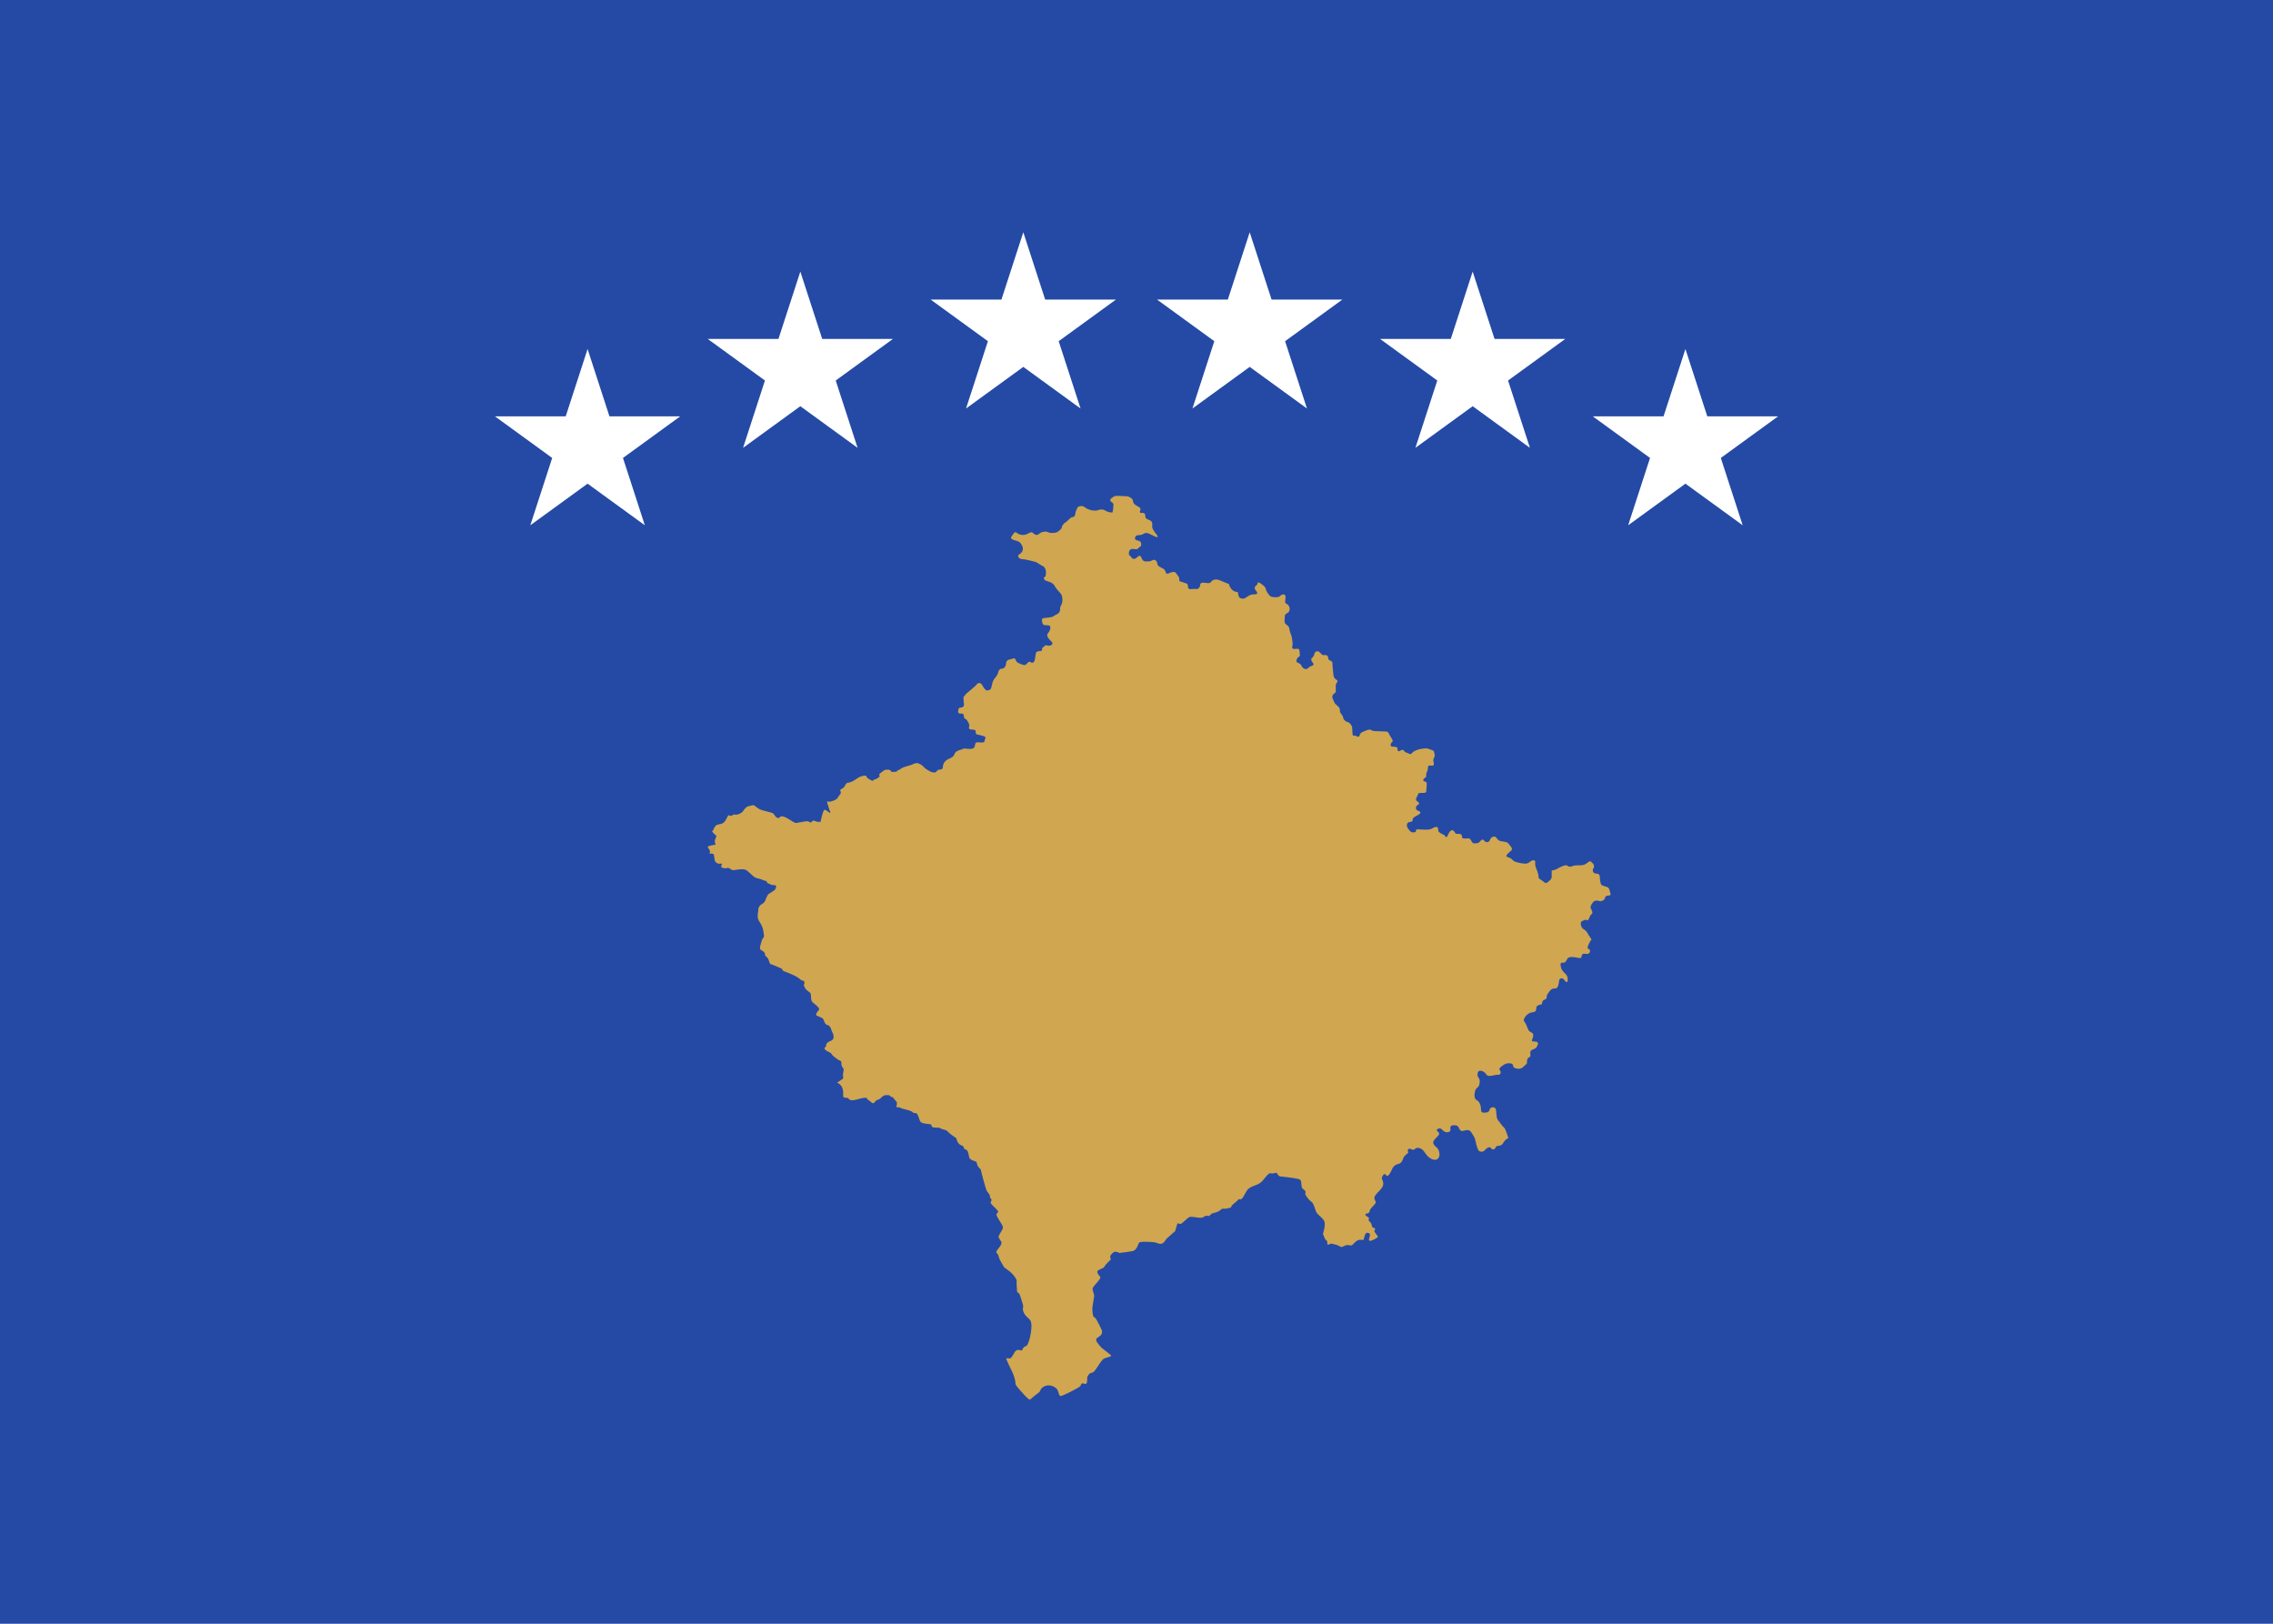
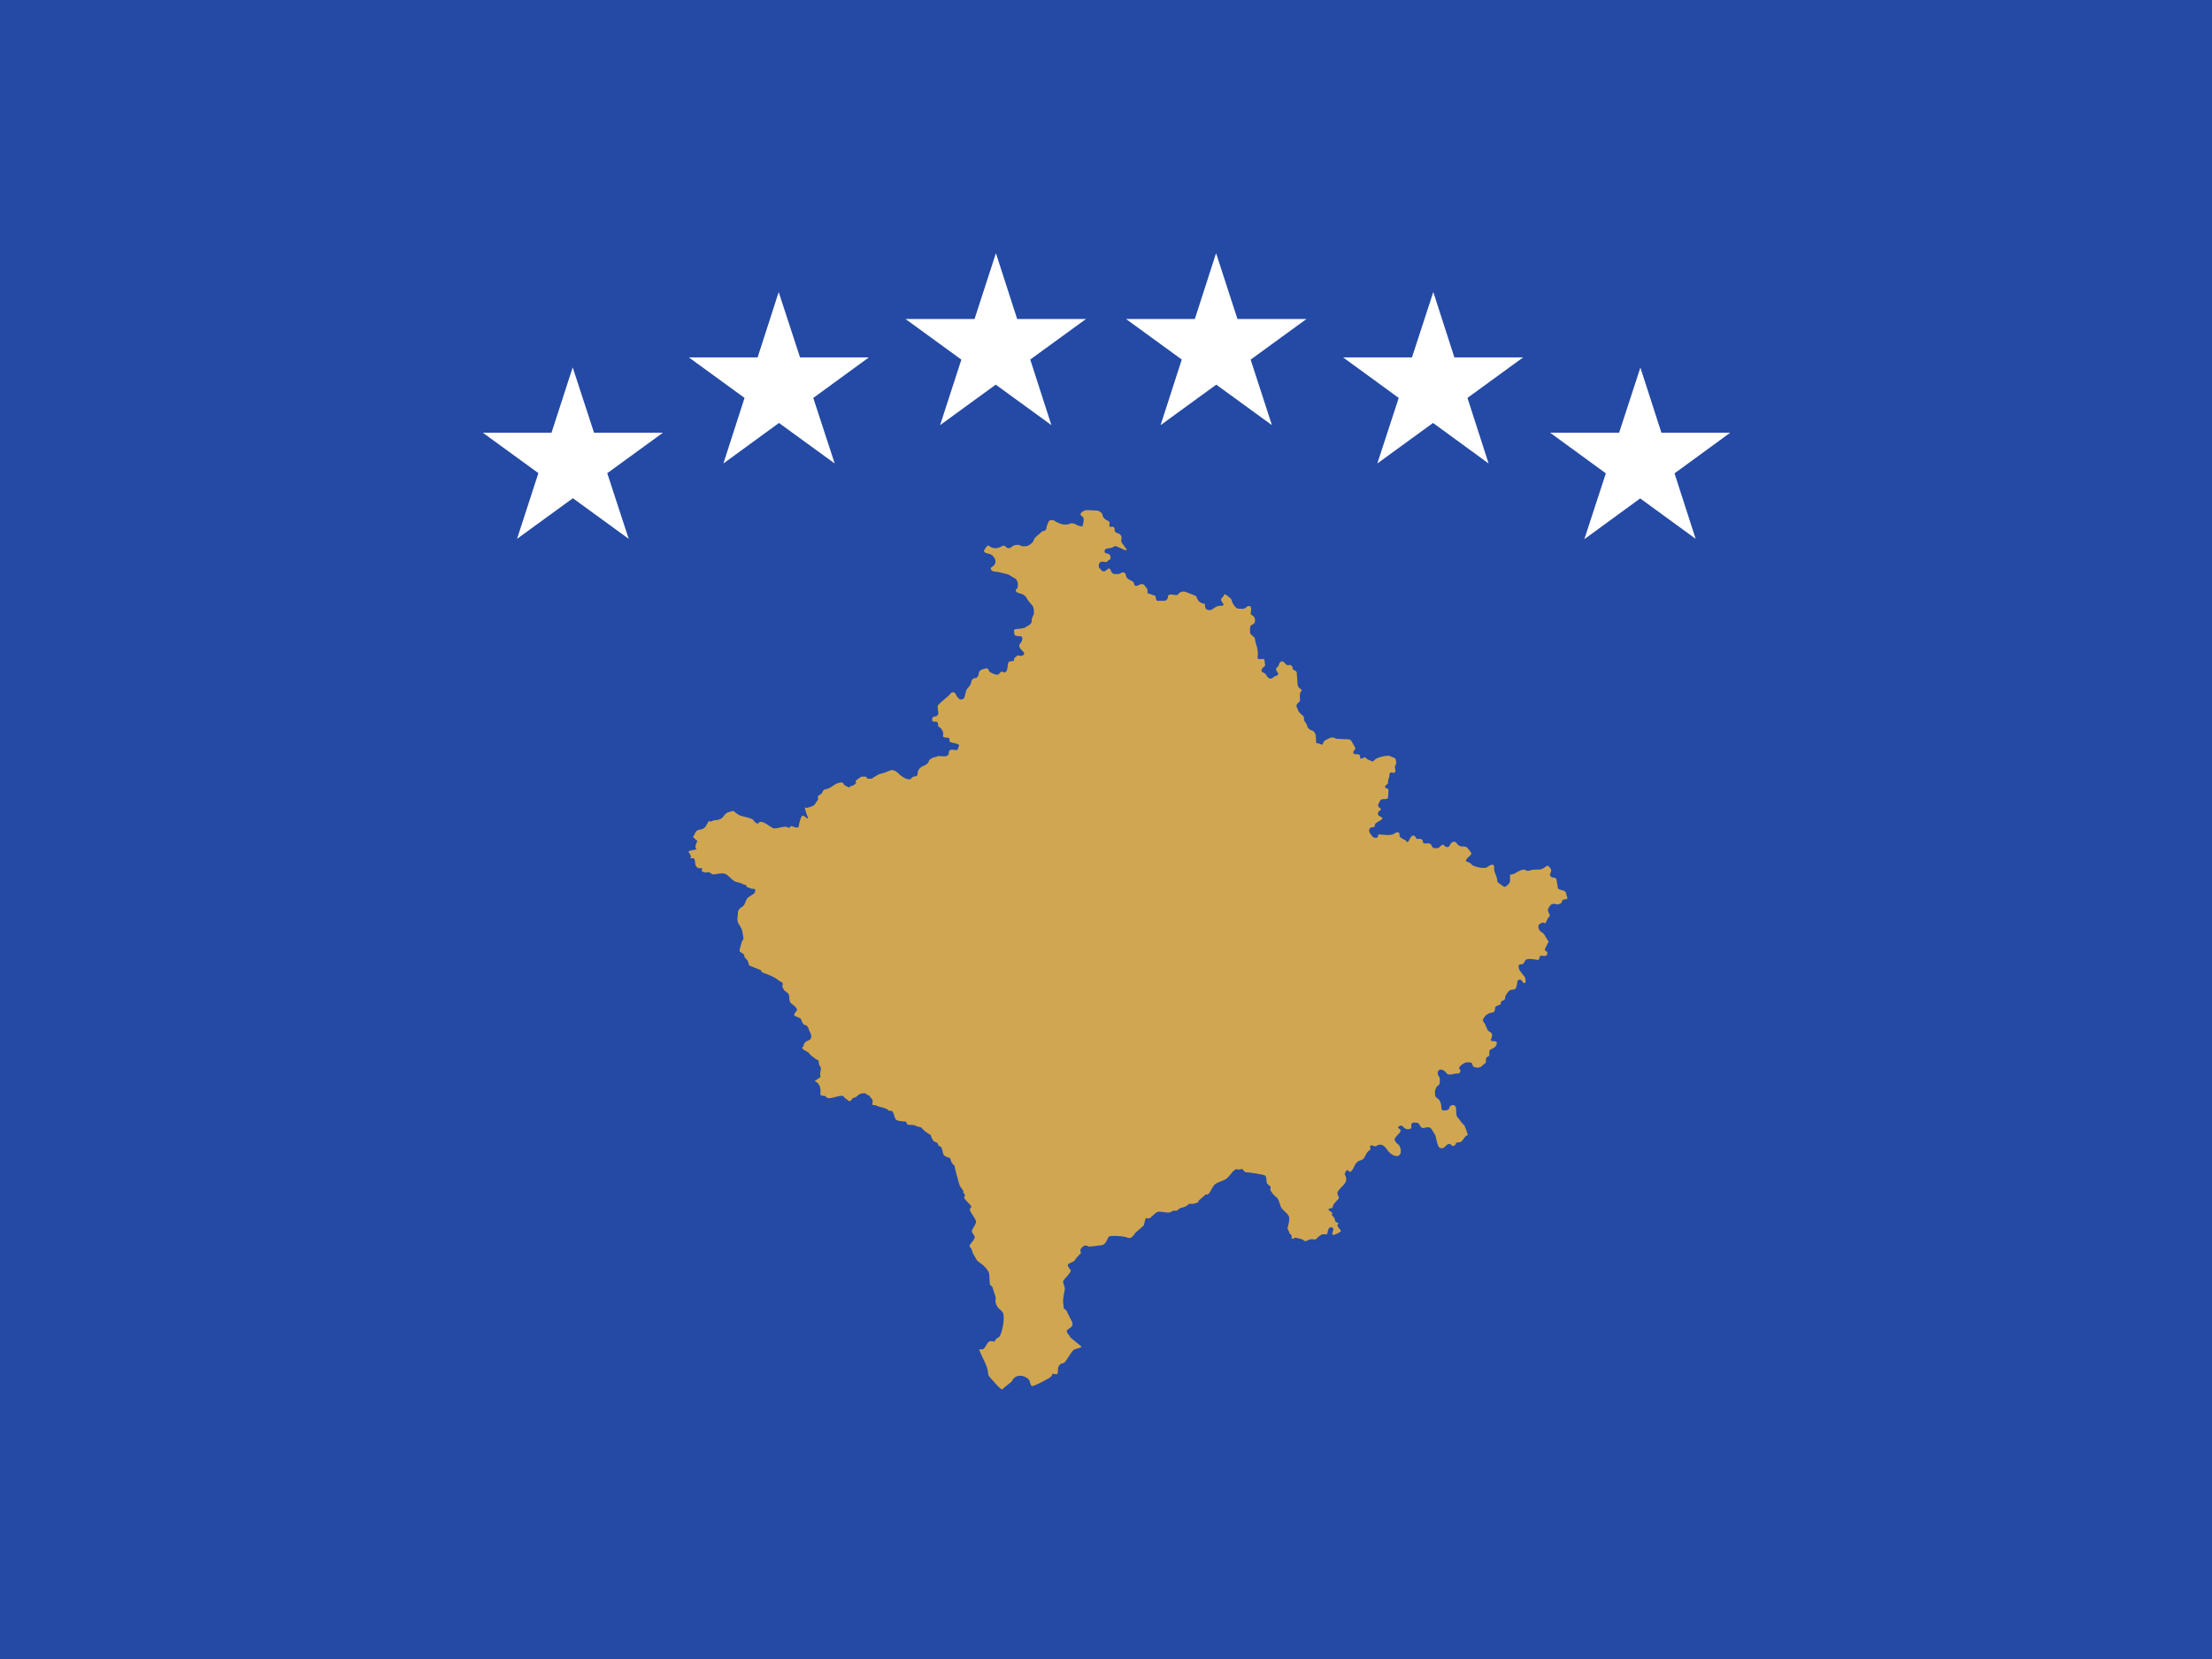
- <svg xmlns="http://www.w3.org/2000/svg" xmlns:xlink="http://www.w3.org/1999/xlink" height="600" width="840">
-   <defs>
-     <path id="a" d="M0-36l21.16 65.125-55.398-40.25h68.476l-55.398 40.25z" fill="#fff" />
-   </defs>
-   <path d="M0 0h840v600H0z" fill="#244aa5" />
-   <path d="M332.094 284.595s1.558-1.05 2.128-1.19 2.584-.77 2.584-.77 1.292-.665 1.976-.665c.722 0 2.128.77 2.584 1.435.418.665 2.698 1.82 2.698 1.82s1.558.525 1.862 0 .988-.91 1.71-.91.836-.665.836-1.19.304-1.19.836-1.82c.57-.665 1.71-1.05 1.71-1.05s1.558-.665 1.71-1.575 1.71-1.575 2.584-1.715c.836-.14 0-.525 2.28-.28 2.28.28 2.584-.525 2.698-1.19.152-.665 0-1.33 1.444-1.19s2.128.14 2.128-.665c0-.77 1.292-1.19-.988-1.82-2.28-.665-2.128-.14-2.28-1.19s0-.91-1.558-1.05-.722-.91-.836-1.715c-.152-.77-.57-1.19-.836-1.715-.304-.525-1.14-.525-1.14-1.295s-.152-1.19-.988-1.19-1.14 0-1.14-.77.152-1.435.988-1.435 1.292-.665 1.14-1.435-.152-2.485-.152-2.485l1.14-1.33s3.42-2.765 3.724-3.29 1.444-.91 1.976.14c.57 1.05.836 1.33 1.292 1.82.418.525 1.71.14 1.976-.385.304-.525.418-2.45 1.178-3.5.76-1.015 1.292-1.54 1.482-2.38s.57-1.54 1.482-1.54 1.482-1.19 1.482-1.89.38-1.365 1.482-1.54 1.672-.84 2.052.175.76 1.015 1.482 1.365c.76.35 1.862.84 2.394.35.57-.525.836-1.365 1.672-.84.798.525 1.368 0 1.558-1.015s.38-2.38.38-2.38.19-.7 1.482-.7.38-.84 1.102-1.365c.76-.525.76-1.015 1.672-.7.912.35 2.394-.42 1.672-1.26-.76-.84-2.394-2.205-1.482-3.255.912-1.015 1.292-2.73.38-2.905s-2.242.175-2.394-.84c-.19-1.015-.57-1.715.57-1.89 1.102-.175 2.964-.175 3.534-.7s2.394-.84 2.394-2.38.57-1.715.76-2.555.19-2.625-.57-3.465-1.862-2.065-2.052-2.555c-.19-.525-.912-1.365-2.052-1.715-1.102-.35-2.052-.525-2.052-1.365s.76.175.76-2.065c0-2.205-1.482-2.555-1.482-2.555l-2.242-1.365s-3.952-1.05-5.016-1.05-2.28-1.12-1.064-1.82 1.52-1.96 1.064-2.94-.76-1.68-2.432-2.1-2.128-.84-1.368-1.82.912-1.68 1.824-.98 2.432.98 3.648.42 1.672-.98 2.28-.42 1.368 1.12 2.28.28 2.584-.98 3.344-.56 2.584.28 3.192 0 1.824-1.26 1.824-1.82.76-1.54 1.52-1.96 1.672-1.82 2.432-1.82 1.064-.84 1.064-1.4.608-1.68.76-2.1 1.672-1.015 2.736-.14c1.064.84 2.432 1.12 2.432 1.12s1.52.28 2.28 0 1.824-.56 2.888.14 2.584.7 2.584.7.304-1.12.304-1.68.304-1.54-.304-1.96-1.368-.98-.152-1.82 1.216-.7 2.432-.7 1.976.14 2.888.14 2.432.84 2.432 1.68.608 1.4 1.368 1.82 1.672.84 1.368 1.54-.304 1.26.608 1.12 1.216.42 1.216 1.12.304 1.12 1.216 1.4 1.368.84 1.368 1.54-.152 1.12.152 1.82 1.216 1.82 1.216 1.82 1.672 1.96-.456.98-2.584-1.4-3.344-1.26-1.216.56-1.216.56-1.064.28-1.824.28-1.52 1.54-.304 1.82 1.672.56 1.672 1.54-.456.7-1.064 1.4-1.064.28-2.128.28-1.368.84-1.368 1.68.456.7.912 1.4 1.216.84 1.976.14 1.368-1.12 1.824.14 1.064 1.26 1.976 1.26 1.216 0 1.976-.42 1.672 0 1.824 1.12.912 1.26 1.672 1.68 1.216.7 1.368 1.4.608.98 1.368.56 1.976-.7 2.432-.14 1.216 1.68 1.216 1.68l.152 1.4 2.888.98s.304.7.304 1.26.456.84 1.216.7 2.128 0 2.128 0 1.064-.42 1.064-1.26.456-1.12 1.216-1.12 2.432.56 2.888-.28 1.824-1.12 2.888-.7 3.8 1.54 3.8 1.54-.304.14.608 1.54 2.584 1.4 2.584 1.4.152 1.26.456 1.82 1.672.84 2.432.28 1.824-1.26 2.736-1.26 1.52 0 1.52-.56-.912-.98-.912-1.82.912-.84 1.064-1.68 1.064 0 1.672.42 1.368 1.12 1.368 1.68 1.216 2.52 1.976 2.8 2.736.42 3.344-.28 2.128-.98 1.976.7-.456 1.82.608 2.38 1.216 2.52.304 3.08-1.216.7-1.216 1.68-.304 2.1.456 2.66 1.216.98 1.216 1.54.912 3.08.912 3.08.456 2.52.304 3.08-.456 1.54.912 1.4 1.672-.14 1.672.98.456 1.54-.304 1.96-1.216 1.82-.456 2.1 1.368.7 1.52 1.26 1.368 1.54 2.128.98.912-.84 1.52-.98 1.064-.56.456-1.26-.76-1.4-.152-1.82.912-1.82.912-1.82.912-1.26 1.976 0 1.216.84 1.976.84 1.064.7 1.064 1.4 1.52.56 1.52 1.68.304 3.78.304 3.78 0 1.54.912 2.1.76.7.304 1.4-.304 1.82-.304 2.38.304.84-.456 1.4-1.064 1.26-.608 2.1.304 1.4 1.52 2.38 1.064 1.4 1.064 2.1 1.216 1.68 1.216 2.38.912 1.54 1.672 1.68 1.672 1.4 1.672 2.1.152 2.52.152 2.52-.152.42.76.42 1.52.98 1.824-.14 1.216-1.26 1.824-1.54 1.824-.84 2.432-.42 1.368.42 1.976.42 3.496.14 3.496.14.76-.14 1.216.98 1.824 2.38 1.064 2.94-.76 1.68.152 1.68 1.824 0 1.824.7.152 1.26.912.84 1.216-.56 1.52 0 .912.56 1.672.98 1.064.14 1.52-.42 2.28-1.12 2.28-1.12 2.432-.56 3.344-.28 2.128.84 2.128.84.608 1.4.304 2.24-.608.7-.304 1.96-.304 1.4-.912 1.26-1.216-.14-1.216.98-.608 1.4-.608 2.38 0 .84-.608 1.26-.76 1.12.152 1.26.608 1.12.608 1.68-.152 1.82-.152 1.82.152.7-.912.7-1.976-.14-2.128.56-1.368 1.82-.304 2.52.76 1.12.152 1.4-1.064 1.68.152 2.1 1.064.84.304 1.4-2.28.98-2.28 1.82-.304.84-1.216.98-1.368 1.26-.304 2.66 1.368 1.12 2.128 1.12.76-1.12.76-1.12 2.584.14 3.344.14 1.824 0 2.432-.42 2.28-1.12 2.28.14.304 1.12 1.064 1.68.912.14 1.52.98.76.14 1.216-.84 1.368-1.96 2.128-.84.76.84 1.672.84 1.216.42 1.216 1.12.912.7 1.976.56 1.216.56 1.672 1.26.608.56 1.216.56 1.216 0 1.672-.56 1.064-1.26 1.672-.42 1.824.7 2.128-.28 1.672-1.82 2.432-.7 1.368 1.12 2.128 1.26 1.824.14 2.28.84 1.976 1.82.912 2.66-2.28 1.96-1.368 2.24 1.52.56 2.128 1.26 2.584.98 3.496 1.12 1.672.28 2.736-.56 2.128-.84 1.976.28.456 2.38.456 2.38.76 1.82.76 2.52-.152.84 1.216 1.68 1.216 1.4 2.28.56 1.368-1.26 1.368-1.96v-2.24s1.52-.28 2.128-.7 3.04-1.68 3.648-1.12 1.368.42 1.976.14 1.824-.28 2.432-.28 1.672.14 2.888-.84 1.216-.7 1.976 0 .76 1.54.304 2.1 0 1.82 1.064 1.82 1.368.56 1.368 1.26.152 1.68.304 2.24.152.84 1.824 1.26 1.368 1.4 1.672 2.1.304 1.26-.608 1.26-1.216.42-1.368 1.12-1.52.98-1.52.98l-1.368-.28s-.912 0-1.368.56-1.368 1.68-.76 2.66.608 1.54 0 1.96-.912 2.52-1.52 2.1-1.368.14-1.976.42-.456 2.24.76 2.94 1.52 1.68 1.52 1.68l1.368 2.1s-.456.42-.76 1.12-1.216 2.1-.304 2.38.456 1.82-.456 1.82-1.976-.42-2.128.7-.608.84-1.52.7-3.192-.7-3.8.42-.76 1.54-1.824 1.4-.608 1.68-.304 2.38 1.368 1.68 1.368 1.68.912.7.912 2.1-.608 1.26-1.216.28-1.824-.84-1.976.28-.304 2.8-1.368 2.8-1.52.28-1.976.84-1.216 1.54-1.216 2.1-.152 1.12-.912 1.26-.912 1.68-.912 1.68-1.824.28-1.976.98.152 1.82-1.368 1.96-2.432 1.12-2.888 1.82-.608 1.26 0 1.96 1.064 2.94 1.824 3.36 1.368.56 1.216 1.68-1.064 1.96.152 1.96 1.976.28 1.52 1.26-.456 1.12-1.368 1.54-1.368.42-1.368 1.54.304 1.12-.456 1.54-.76.98-.76 1.82-.304.56-1.216 1.54-2.128.98-2.888.7-.912-.28-1.064-1.12-1.52-.84-2.28-.7-1.824.98-1.824.98-1.368.84-.76 1.54.304 1.82-.76 1.68-3.496 1.12-4.256-.14-2.888-2.1-3.192-.42.912 1.54.76 3.22-.456 1.68-1.064 2.24-.608.98-.76 1.68-.304 2.24.76 2.8 1.52 2.1 1.52 2.94 0 1.68 1.064 1.68 1.976-.14 2.128-1.12 2.28-1.54 2.432.42.152 2.94.912 3.78 1.368 1.96 1.976 2.38 1.634 3.99 1.634 3.99c-1.482.315-1.862 2.24-2.812 2.625-.532.21-1.102.035-1.596.385-.38.28-.38.805-.912 1.05-1.102.49-.912-1.225-2.242-.595-1.216.56-1.33 1.96-3.078 1.365-.912-.315-1.482-3.885-1.748-4.725-.152-.49-1.102-1.96-1.406-2.415-1.026-1.54-3.078 0-3.724-.455-1.026-.7-.57-1.89-2.128-2.03-3.154-.21-.912 1.925-2.242 2.415-2.546.91-2.546-2.38-4.446-.875-.722.56 1.14.91.684 1.89-.38.805-2.242 2.03-2.128 2.975.152 1.295 1.558 1.68 1.976 2.765 1.14 2.87-.76 4.865-3.61 2.625-1.596-1.26-1.9-3.605-4.37-3.43-.57.035-.76.63-1.33.7-.57.035-1.026-.525-1.634-.35-.912.315-.114.945-.304 1.47 0 0-1.216 1.015-1.406 1.295-.684.91-.456 1.715-1.444 2.45-.836.63-1.482.245-2.394 1.225-.95 1.015-1.026 2.52-2.242 3.5-.608.49-1.026-1.47-1.786-.175-.114.175-.228.35-.304.525-.19.385-.228.56-.038.98 1.596 3.08-1.748 4.235-2.774 6.405-.456.91.798 1.75.304 2.45-.342.525-1.824 1.96-1.938 2.275s-.266 1.015-.532 1.26c-.266.28-1.178.14-1.254.56-.076.49.95.875 1.216 1.19.342.385-.152.91-.038 1.015 1.71 1.715.684 1.19 1.558 2.695.114.21.646-.175.836.385.19.525-.418.49-.19 1.085.038.175 1.254 1.75 1.254 1.785.076.525-2.318 1.61-2.85 1.61-1.444.035 1.254-2.975-1.102-2.975-1.026 0-1.102 2.345-1.368 2.59-.114.105-1.064 0-1.292 0-1.52 0-2.508 1.89-3.116 2.065-.38.14-1.216-.21-1.862-.105-.608.105-1.33.7-1.9.7-.38 0-.57-.245-.874-.42-.684-.385-1.938-.56-2.698-.805-.418-.14-1.216.525-1.482.35-.494-.315.342-1.19-.798-1.82-.152-.07-.988-2.1-.95-2.205.38-1.33.798-2.765.608-4.165-.228-1.435-2.47-2.66-3.078-3.815-.456-.875-.874-3.185-1.748-3.78-.95-.63-1.824-1.855-2.318-2.8-.152-.28.304-.77-.038-1.26-.38-.525-1.102-.735-1.292-1.435-.152-.56 0-2.38-.646-2.765-.722-.42-5.358-.98-6.498-1.085-.608-.035-1.064-.035-1.52-.49-.19-.175-.494-.91-.646-.91-.456-.035-.988.21-1.444.245-.342.035-.912-.21-1.216 0-1.482 1.015-1.862 2.31-3.268 3.395-1.444 1.085-3.04 1.05-4.484 2.31-.912.805-1.52 2.73-2.432 3.64-.38.385-.988 0-1.14.175-.76.945-1.824 1.505-2.584 2.38-.152.175-.114.525-.304.665l-1.634.42c-.418.07-1.216-.035-1.558.07-.76.245-.722 1.05-3.306 1.575-.19.035-.532.21-.684.315-.304.21-.532.525-.836.735-.19.14-.76-.105-1.102-.07-.646.105-1.026.665-1.634.735-1.368.175-3.572-.63-4.636-.21-.646.245-2.432 2.24-3.078 2.45-.418.14-.722-.035-1.178-.21-.228.28-.76 2.45-.95 2.94 0 .035-2.926 2.485-3.154 2.765-.38.42-.532.875-.988 1.33-.304.315-.798.595-1.292.595-.608 0-1.52-.455-2.09-.56-1.102-.175-4.408-.315-5.396-.105-1.026.21-.722 3.15-3.268 3.43-1.482.175-2.85.455-4.37.595-.152 0-1.064-.63-1.976-.385-.342.105-1.444 1.225-1.444 1.575v.63c0 .105.304.49.266.525-.57.665-1.862 1.715-2.28 2.485-.114.21-.266.455-.456.595-.342.245-2.09.91-2.242 1.225-.418 1.05 1.216 2.03 1.064 2.45-.456 1.365-2.28 2.66-2.85 3.92-.228.525.608 2.275.57 2.87-.19 1.645-.76 3.745-.684 5.355 0 .315.228 1.96.342 2.135.19.315.608.49.874.77s2.28 4.2 2.356 4.62c.38 2.905-3.838 1.89-1.406 4.795.38.455.684.945 1.102 1.33.532.525 3.648 2.8 3.686 3.045.076.42-2.508.84-2.964 1.295-1.216 1.19-2.242 3.395-3.42 4.62-.722.77-1.368-.07-2.318 1.715-.342.665 0 2.17-.418 2.59-.608.63-1.102-.21-1.71.07-.266.105-.418.875-.684 1.085-.684.595-6.764 3.815-7.334 3.535-.304-.14-.646-1.155-.684-1.47-.076-.35-.456-1.12-.76-1.365-1.558-1.33-3.952-1.575-5.472.035-.38.42-.418 1.05-.912 1.47-.836.7-1.786 1.33-2.584 2.03-.152.14-.608.665-.798.63-.608-.07-2.09-1.75-2.47-2.205-.684-.805-2.66-2.73-2.85-3.64 0-3.115-2.432-6.37-3.458-9.415l1.52.035c1.71-1.155 1.216-3.99 4.294-2.87.38-.525.342-1.085 1.064-1.47.266-.14.76-.28.912-.525 1.026-1.575 2.242-7.595 1.178-9.135-.95-1.4-1.938-1.33-2.698-3.64-.228-.63.19-1.365 0-2.065-.152-.56-1.178-3.885-1.33-4.13-.19-.28-.836-.63-.874-.805-.038-.28-.266-3.885-.152-4.165-1.026-2.8-4.484-4.585-4.674-4.9-.418-.665-.836-1.54-1.292-2.275-.532-.875-.532-1.33-.836-2.17-.114-.385-.684-.7-.722-1.12-.076-.735 2.014-2.275 1.938-3.57-.038-.42-1.33-1.68-1.064-2.38.266-.735 1.596-2.38 1.558-3.185-.076-1.085-2.09-3.43-2.356-4.585-.114-.56.798-1.015.57-1.4-.266-.49-2.394-2.415-2.736-2.975-.266-.42.798-.98.038-1.75-.684-.7-.114-.455-.304-1.05-.228-.665-.988-1.26-1.292-1.96-.266-.595-2.09-7.175-2.052-7.56-.304-.455-.836-.84-1.102-1.295s-.38-1.33-.608-1.68c-.038-.035-2.052-.63-2.432-1.225-.304-.49-.38-2.1-.912-2.905-.266-.385-.684-.315-.988-.595-.266-.21-.228-.595-.418-.84-.608-.84-1.824-.07-2.66-3.15-1.102-.77-2.128-1.435-3.078-2.38-.19-.175-.304-.385-.532-.49-.76-.315-1.9-.42-2.546-.98-.38 0-2.394-.07-2.622-.21s-.456-1.015-.608-1.05c-1.064-.21-2.812-.105-3.724-.875-.722-.63-.874-3.675-2.166-3.255-.152-.07-.342-.14-.532-.105-.836-1.085-3.724-1.225-4.902-1.925-.342-.21-1.444-.035-1.444-.35.266-.595.19-1.085.228-1.68-.646-.63-1.064-1.365-1.52-1.82-1.102-.245-.684-.35-1.368-.77-1.9-.14-2.09.175-3.306 1.295-.304.28-.912.35-1.292.56-.646.35-.836 1.505-1.748.98-.304-.175-.494-.455-.722-.665-.532-.455-.836-.21-1.102-1.05-1.558-.84-5.852 2.065-6.878.035-.722-.385-1.254.105-1.862-.525-.304-.315.836-3.815-2.28-5.25.722-.56 1.482-.945 2.166-1.47.19-.385-.038-.98-.038-1.365 0-.595.38-1.75.266-2.17s-.57-.77-.722-1.26c-.19-.49.038-1.12-.228-1.645-.19-.14-.76-.49-.988-.49-.798-.665-1.672-1.085-2.318-1.89-.152-.175-.266-.49-.456-.63-.57-.42-2.432-.98-2.356-1.855.038-.28.418-.315.532-.595.114-.35.038-.805.304-1.12.874-1.19 2.812-.665 2.508-2.87-.152-.98-.836-1.82-1.026-2.87-.342-.245-.38-.665-.684-.91-1.9-.175-1.634-2.135-2.318-2.59-2.014-1.365-3.572-.525-1.33-3.22.304-.875-1.938-2.275-2.394-2.765-.798-.77-.418-2.38-.722-3.22-.152-.42-1.482-1.155-1.9-1.75-.114-.175-.456-1.085-.646-1.19l.038-.28c.418-.315.19-.945.076-1.365-.266-.245-.836-.175-1.026-.35-1.824-1.645-4.028-2.38-6.422-3.325-.646-.245-.456-.77-.988-1.015-.456-.21-3.686-1.645-3.914-1.575-.38-.105-.646-1.54-.912-1.995-.228-.42-1.14-1.19-1.14-1.225.076-1.33-.76-1.505-1.786-2.205.076-.175-.114-.595-.114-.805 0-.175.684-2.485.798-2.8.19-.49.836-.945.722-1.505-.152-.875-.266-2.24-.57-3.01-1.026-2.73-2.242-2.38-1.596-5.95.152-.735-.114-1.155.456-1.82-.076-.035.266-.385.304-.455.342-.315 1.292-.84 1.482-1.085.57-.77.912-2.52 1.634-3.08.532-.42 2.052-1.225 2.318-1.575.228-.28.57-1.155.38-1.505-.532-.315-1.064-.175-1.596-.245-.19-.035-.874-.525-1.406-.63-.152-.175-.418-.385-.418-.63l-.228-.21c-.608-.07-1.292-.455-1.824-.63-.684-.28-1.634-.315-2.28-.7-1.216-.7-2.584-2.625-3.762-2.905-1.596-.35-2.622.14-4.142.21-.988.07-.988-.525-1.786-.77-1.064-.315-.266.56-2.698-.21-.304-.245.152-1.085.19-1.4-.38-.105-.836.105-1.292 0-2.014-.49-1.254-2.31-1.786-3.5-.228-.28-1.064-.21-1.444-.245-.114-.035-.152-.21-.114-.28l.19-.14c.342-.525-.874-1.855-.836-2.03.076-.42 2.546-.805 2.888-.84.114-.315-.228-.595-.266-.91-.076-.7.38-1.61.608-2.24l-.076-.21c-.684-.385-.912-.945-1.52-1.4.038-.315.456-.525.532-.84 1.178-3.255 3.002-.665 4.598-3.675.152-.28.608-1.015.76-1.505l.304-.07c.304.07.722.315 1.026.21.228-.315.722-.42 1.102-.525l.57.14c2.964-.63 2.28-1.715 3.99-2.94.456-.315 1.786-.455 2.394-.665.646.28 1.558 1.295 2.774 1.75.874.35 3.876.98 4.37 1.26.646.35.76 1.19 1.33 1.505 1.71.91.722-.63 2.356-.315 1.672.35 3.04 1.715 4.598 2.38.266.105.912-.035 1.216-.105.494-.105 3.154-.595 3.42-.49.304.105.76.385 1.064.455.38.07.684-.735.95-.7 1.14.175 1.178.63 2.698.49.076 0 .798-4.27 1.52-4.48.418-.105 1.558 1.015 1.9 1.085.57.14-.038-.875-.076-.945-.152-.35-.95-2.975-.912-3.22.038-.14.76.21 1.102.105.836-.28 1.976-.49 2.584-1.155.076-.07 1.368-1.925 1.406-1.995.076-.315-.342-1.05-.152-1.295.19-.21.912-.49 1.254-.84.494-.49.57-1.33 1.254-1.68 2.698-.245 3.648-2.345 6.08-2.625.152 0 .684-.105.798-.07l.494.805c.152.21 1.786 1.19 2.052 1.12.228-.035.342-.42.57-.49.494.07 1.862-.77 2.014-1.19.038-.07-.304-.49-.152-.77.114-.21 1.824-1.47 2.09-1.61.608 0 1.254-.14 1.824.07.342.14.38.665.76.735.418.035 1.178-.14 1.482-.07.342.07.494-.63.912-.665z" fill="#d0a650" />
-   <g id="b">
-     <use x="461.835" xlink:href="#a" y="121.826" />
-     <use x="544.233" xlink:href="#a" y="136.356" />
-     <use x="622.857" xlink:href="#a" y="164.972" />
+ <svg xmlns="http://www.w3.org/2000/svg" id="flag-icons-xk" viewBox="0 0 640 480">
+   <path fill="#244AA5" d="M0 0h640v480H0z" />
+   <path fill="#D0A650" d="M253 224.8s1.2-.8 1.6-.9c.5 0 2-.6 2-.6s1-.5 1.5-.5c.6 0 1.6.6 2 1.1.3.5 2 1.4 2 1.4s1.2.4 1.5 0c.2-.4.7-.7 1.3-.7.5 0 .6-.5.6-.9s.2-.9.6-1.4c.5-.5 1.3-.8 1.3-.8s1.2-.5 1.3-1.2c.2-.7 1.3-1.2 2-1.3.7 0 0-.4 1.8-.2 1.7.2 2-.4 2-.9.1-.5 0-1 1.1-1 1.1.2 1.6.2 1.6-.4 0-.6 1-1-.7-1.4-1.8-.5-1.6-.1-1.8-1 0-.7 0-.6-1.1-.7-1.2-.1-.6-.7-.7-1.3-.1-.6-.4-1-.6-1.3-.3-.4-.9-.4-.9-1s-.1-1-.7-1c-.7 0-1 0-1-.5 0-.6.2-1 .8-1 .7 0 1-.6 1-1.2-.2-.6-.2-1.9-.2-1.9l.9-1s2.6-2.1 2.8-2.5c.2-.4 1.1-.7 1.5.1.4.8.6 1 1 1.4.3.4 1.3.1 1.5-.3.2-.4.3-1.9.9-2.7.6-.7 1-1.1 1.1-1.8s.5-1.2 1.2-1.2c.6 0 1-.9 1-1.4 0-.5.4-1 1.2-1.2.8-.1 1.3-.6 1.6.2s.6.7 1.1 1c.6.3 1.4.6 1.8.3.5-.4.7-1 1.3-.7.6.4 1 0 1.2-.7l.3-1.9s.1-.5 1.1-.5.3-.6.8-1c.6-.4.6-.8 1.3-.6.7.3 1.8-.3 1.3-1-.6-.6-1.8-1.6-1.1-2.4.7-.8 1-2 .3-2.2-.7-.1-1.8.1-1.9-.6-.1-.8-.4-1.4.5-1.5.8-.1 2.2-.1 2.7-.5.4-.4 1.8-.7 1.8-1.8 0-1.2.4-1.3.6-2 .1-.6.1-2-.5-2.6-.6-.7-1.4-1.6-1.5-2-.2-.4-.7-1-1.6-1.3-.8-.2-1.6-.4-1.6-1 0-.7.6.1.6-1.6 0-1.7-1.1-2-1.1-2l-1.7-1s-3-.8-3.8-.8-1.8-.8-.9-1.4c1-.5 1.2-1.5.9-2.2-.4-.7-.6-1.3-1.9-1.6-1.3-.3-1.6-.6-1-1.4.5-.7.7-1.3 1.4-.7.6.5 1.8.7 2.7.3 1-.4 1.3-.8 1.8-.3.4.4 1 .8 1.7.2.7-.7 2-.8 2.6-.5.5.4 2 .3 2.4 0 .4-.2 1.4-1 1.4-1.3s.6-1.2 1.1-1.5c.6-.4 1.3-1.4 1.9-1.4.6 0 .8-.7.8-1 0-.5.5-1.4.6-1.7 0-.3 1.2-.8 2 0 .9.5 2 .8 2 .8s1 .2 1.7 0a2 2 0 0 1 2.1 0c.9.6 2 .6 2 .6l.3-1.3c0-.4.2-1.2-.3-1.5-.4-.3-1-.7-.1-1.4 1-.6 1-.5 1.9-.5l2.2.1c.7 0 1.8.7 1.8 1.3 0 .6.5 1 1 1.4.6.3 1.3.6 1 1.2-.1.5-.1 1 .6.8.7-.1.9.3.9.9 0 .5.2.8 1 1 .6.2 1 .7 1 1.2s-.2.9 0 1.4l1 1.4s1.3 1.5-.4.7c-1.6-.7-2-1-2.5-1l-1 .5-1.3.2c-.6 0-1.2 1.2-.2 1.4.9.2 1.2.4 1.2 1.2s-.3.5-.8 1c-.4.6-.8.2-1.6.2s-1 .7-1 1.3.3.6.6 1c.4.6 1 .7 1.6.2.5-.5 1-.9 1.3.1.4 1 .9 1 1.5 1 .7 0 1 0 1.6-.4.5-.3 1.2 0 1.3.9.2.8.7 1 1.3 1.3.6.3 1 .5 1 1 .2.6.5.8 1.1.5.6-.4 1.5-.6 1.9-.1l.9 1.2v1.1l2.3.8.2 1c0 .3.4.6 1 .4h1.6s.8-.3.8-1c0-.6.3-.8 1-.8.5 0 1.8.5 2.1-.2.4-.6 1.4-.8 2.2-.5l3 1.2s-.3 0 .4 1.1 2 1.1 2 1.1 0 1 .3 1.4c.2.4 1.3.6 1.8.2.6-.4 1.4-1 2.1-1s1.2 0 1.2-.4-.7-.7-.7-1.4.7-.6.8-1.3c.1-.6.8 0 1.3.4s1 .8 1 1.2c0 .5 1 2 1.5 2.2.6.2 2.1.3 2.6-.2.4-.6 1.6-.8 1.5.5-.1 1.3-.4 1.4.4 1.8.8.4 1 2 .3 2.4-.7.4-1 .5-1 1.2s-.2 1.6.4 2c.6.5 1 .8 1 1.2 0 .5.6 2.4.6 2.4s.4 1.9.2 2.3c0 .5-.3 1.2.7 1.1 1-.1 1.3-.1 1.3.7s.4 1.2-.2 1.5c-.6.4-1 1.4-.4 1.6.6.2 1 .6 1.2 1 .1.4 1 1.2 1.6.7.6-.4.7-.6 1.2-.7.4-.1.8-.4.3-1-.4-.5-.6-1-.1-1.4.5-.3.7-1.3.7-1.3s.7-1 1.5 0 1 .6 1.5.6.8.5.8 1c0 .6 1.2.5 1.2 1.3l.2 3s0 1.1.7 1.5c.7.5.6.6.2 1-.3.6-.2 1.5-.2 2s.2.5-.3 1c-.6.4-.9 1-.5 1.6.3.6.2 1 1.1 1.8 1 .7.9 1 .9 1.6 0 .5.9 1.3.9 1.8s.7 1.2 1.3 1.3 1.2 1 1.2 1.6l.1 1.9s0 .3.6.3c.7 0 1.2.8 1.4 0 .2-1 1-1 1.4-1.3s1.4-.6 1.9-.3 1 .3 1.5.3l2.6.1s.6 0 1 .8c.3.8 1.3 1.8.8 2.2-.6.5-.6 1.3 0 1.3s1.5 0 1.5.5c0 .6 0 1 .7.7.5-.3.9-.4 1.1 0 .3.4.7.4 1.3.7.6.4.8.1 1.2-.3.3-.4 1.7-.8 1.7-.8s1.8-.5 2.5-.3l1.7.7s.4 1 .2 1.7c-.2.6-.5.5-.2 1.5.2 1-.3 1-.7 1-.5-.2-1-.2-1 .7 0 .8-.4 1-.4 1.8s0 .6-.5 1c-.4.3-.6.8.1 1 .7 0 .5.8.5 1.2l-.1 1.4s0 .5-.7.5-1.5 0-1.6.5c-.2.5-1 1.3-.3 1.9.8.5.6.8.1 1-.4.3-.8 1.3.2 1.6.9.4.8.7.2 1.1-.6.4-1.7.8-1.7 1.4s-.3.6-1 .7c-.7.1-1 1-.2 2 .8 1.1 1 1 1.6 1 .6 0 .6-1 .6-1l2.5.2c.6 0 1.4 0 1.9-.3.5-.4 1.7-.9 1.7 0 0 1 .3 1 .8 1.3.6.5.7.1 1.2.8.5.6.6 0 1-.7.3-.7 1-1.4 1.6-.6.5.9.5.6 1.2.6s1 .4 1 .9.6.5 1.5.4c.8 0 .9.5 1.2 1s.5.4 1 .4c.4 0 .9 0 1.2-.4.4-.4.8-1 1.3-.3.5.6 1.4.5 1.6-.2.3-.8 1.3-1.4 1.9-.6.6.9 1 .9 1.6 1 .6 0 1.4 0 1.7.6.4.6 1.5 1.4.7 2-.8.7-1.7 1.5-1 1.8a3 3 0 0 1 1.6 1c.5.4 2 .7 2.7.8.7 0 1.2.2 2-.5.9-.6 1.7-.6 1.6.3-.1.8.3 1.8.3 1.8s.6 1.4.6 1.9-.1.6 1 1.3c1 .6.8 1 1.7.4.8-.6 1-1 1-1.5v-1.7s1.2-.2 1.6-.5c.5-.4 2.3-1.3 2.8-.9s1 .3 1.5.1c.5-.2 1.4-.2 1.9-.2.4 0 1.2.1 2.2-.6.9-.8.9-.6 1.5 0 .5.5.5 1.1.2 1.6-.4.4 0 1.3.8 1.3s1 .5 1 1l.3 1.7c0 .4 0 .7 1.4 1 1.2.3 1 1 1.2 1.6.3.5.3 1-.4 1s-1 .3-1 .8c-.2.5-1.2.7-1.2.7l-1-.2s-.8 0-1.1.4c-.4.5-1 1.3-.6 2 .5.8.5 1.2 0 1.6-.4.3-.7 1.9-1.1 1.6-.5-.4-1 0-1.5.3-.5.2-.4 1.7.5 2.2 1 .6 1.2 1.3 1.2 1.3l1 1.6s-.3.3-.5.9c-.3.5-1 1.6-.3 1.8.7.2.4 1.4-.3 1.4s-1.5-.4-1.6.5-.5.6-1.2.5c-.7 0-2.4-.5-2.9.3-.5.9-.6 1.2-1.4 1.1-.8 0-.5 1.3-.2 1.8l1 1.3s.7.5.7 1.6c0 1-.5 1-1 .2-.4-.7-1.3-.6-1.4.2-.1.9-.3 2.2-1 2.2-.9 0-1.2.2-1.6.6-.3.4-.9 1.2-.9 1.6s-.1.9-.7 1-.7 1.2-.7 1.2-1.4.3-1.5.8c-.1.5.1 1.4-1 1.5a3 3 0 0 0-2.2 1.4c-.4.5-.5 1 0 1.5s.8 2.2 1.4 2.5c.5.3 1 .5.9 1.3-.1.9-.8 1.5.1 1.5 1 0 1.5.2 1.2 1-.4.7-.4.8-1 1.1-.8.4-1.1.4-1.1 1.2s.2.9-.4 1.2-.6.7-.6 1.4-.2.4-.9 1.1c-.7.8-1.6.8-2.2.6s-.7-.2-.8-.9c-.1-.6-1.1-.6-1.7-.5-.6 0-1.4.7-1.4.7s-1 .7-.6 1.2c.5.5.2 1.4-.6 1.3-.8-.1-2.6.8-3.2-.1-.6-1-2.2-1.6-2.5-.3-.2 1.2.7 1.1.6 2.4 0 1.3-.3 1.3-.8 1.7-.4.4-.4.8-.6 1.3 0 .5-.2 1.7.6 2.1.8.5 1.2 1.6 1.2 2.3 0 .6 0 1.3.8 1.3s1.5-.2 1.6-.9c.1-.7 1.7-1.2 1.9.3 0 1.5 0 2.3.7 2.9.5.6 1 1.5 1.5 1.8.4.3 1.2 3 1.2 3-1.1.3-1.4 1.8-2.1 2-.4.2-.9 0-1.3.3-.2.3-.2.7-.6.8-.9.4-.7-.9-1.8-.4-.9.4-1 1.5-2.3 1-.7-.2-1.1-3-1.3-3.6l-1.1-1.8c-.8-1.2-2.3 0-2.8-.4-.8-.5-.5-1.4-1.7-1.5-2.4-.2-.7 1.5-1.7 1.8-2 .7-2-1.8-3.4-.6-.5.4 1 .7.6 1.4-.3.6-1.7 1.6-1.7 2.3.2 1 1.2 1.3 1.5 2 1 2.3-.5 3.8-2.7 2-1.2-.9-1.5-2.7-3.3-2.5-.5 0-.6.4-1 .5-.5 0-.8-.4-1.3-.3-.7.3 0 .8-.2 1.2 0 0-1 .7-1 1-.6.6-.4 1.2-1.2 1.8-.6.5-1.1.2-1.8 1-.7.7-.8 1.9-1.7 2.6-.5.4-.8-1.1-1.4-.1l-.2.4c-.2.3-.2.4 0 .7 1.2 2.4-1.4 3.2-2.2 4.9-.3.7.6 1.3.3 1.9l-1.5 1.7c0 .2-.2.8-.4 1-.2.2-1 0-1 .4s.8.7 1 .9c.2.3-.2.7 0 .8 1.2 1.3.5.9 1.1 2 .1.2.5-.1.7.3.1.4-.4.4-.2.8 0 .2 1 1.4 1 1.4 0 .4-1.8 1.2-2.2 1.2-1.1 0 1-2.2-.8-2.2-.8 0-.9 1.7-1 2h-1c-1.2 0-2 1.4-2.4 1.5-.3.1-1-.2-1.5 0-.4 0-1 .5-1.4.5-.3 0-.4-.2-.7-.4-.5-.3-1.5-.4-2-.6-.4 0-1 .4-1.2.3-.3-.2.3-1-.6-1.4l-.7-1.7c.3-1 .6-2 .5-3.1-.2-1.1-2-2-2.4-3-.3-.6-.6-2.4-1.3-2.8a6.2 6.2 0 0 1-1.8-2.2c0-.2.3-.6 0-1-.3-.3-.8-.5-1-1-.1-.4 0-1.8-.5-2.1-.5-.3-4-.8-5-.9-.4 0-.7 0-1-.3l-.6-.7-1 .2c-.3 0-.8-.2-1 0-1.1.7-1.4 1.7-2.5 2.6-1.1.8-2.3.8-3.4 1.7-.7.6-1.2 2.1-1.9 2.8-.3.3-.7 0-.8.1-.6.7-1.4 1.2-2 1.8-.1.2 0 .4-.2.5l-1.3.4h-1.2c-.5.2-.5.8-2.5 1.2l-.5.3-.6.5h-.9c-.5 0-.8.5-1.2.5-1 .2-2.8-.5-3.6-.1-.5.1-1.8 1.7-2.3 1.8-.3.1-.6 0-1-.1l-.6 2.2-2.4 2.1c-.3.3-.4.7-.8 1-.2.3-.6.5-1 .5s-1.1-.4-1.6-.4c-.8-.2-3.3-.3-4-.1-.9.1-.6 2.4-2.6 2.6l-3.3.4c-.1 0-.8-.4-1.5-.3-.3.1-1.1 1-1.1 1.2v.5l.2.4c-.4.5-1.4 1.3-1.7 2l-.4.4c-.2.2-1.6.7-1.7.9-.3.8 1 1.6.8 1.9-.3 1-1.7 2-2.2 3-.1.4.5 1.7.5 2.1-.2 1.3-.6 2.9-.5 4.1l.2 1.7.7.5 1.8 3.6c.3 2.2-3 1.4-1 3.6.2.4.4.7.8 1l2.8 2.3c0 .4-2 .7-2.3 1-1 1-1.7 2.6-2.6 3.6-.6.5-1-.1-1.8 1.3-.2.5 0 1.6-.3 2-.5.4-.8-.2-1.3 0-.2 0-.3.7-.5.8-.5.5-5.2 3-5.6 2.7-.2-.1-.5-.9-.5-1.1 0-.3-.4-.9-.6-1-1.2-1-3-1.3-4.2 0-.3.3-.3.8-.7 1l-2 1.6-.5.5c-.5 0-1.6-1.3-2-1.7-.4-.6-2-2-2.1-2.7 0-2.4-1.9-4.9-2.6-7.2h1.1c1.3-.9 1-3 3.3-2.2.3-.4.3-.8.8-1 .2-.2.6-.3.7-.5.8-1.2 1.7-5.8.9-7-.7-1-1.5-1-2-2.7-.2-.5 0-1 0-1.6l-1-3.1c-.2-.3-.7-.5-.7-.7l-.2-3.1c-.7-2.2-3.4-3.5-3.5-3.8l-1-1.7c-.4-.7-.4-1-.6-1.6-.1-.3-.6-.6-.6-.9 0-.6 1.6-1.7 1.5-2.7 0-.3-1-1.3-.8-1.8.2-.6 1.2-1.8 1.2-2.5 0-.8-1.6-2.6-1.8-3.4-.1-.5.6-.8.4-1.1-.2-.4-1.8-1.9-2-2.3-.3-.3.5-.7 0-1.3-.6-.5-.1-.4-.3-.8-.2-.5-.7-1-1-1.5-.2-.5-1.6-5.5-1.5-5.8-.3-.3-.7-.6-.9-1l-.4-1.2s-1.6-.5-1.9-1c-.2-.3-.3-1.6-.7-2.2-.2-.3-.5-.2-.7-.4-.2-.2-.2-.5-.3-.7-.5-.6-1.4 0-2-2.4-1-.6-1.7-1-2.4-1.8l-.4-.4c-.6-.2-1.5-.3-2-.7-.3 0-1.8 0-2-.2l-.4-.8c-.8-.1-2.2 0-2.9-.6-.5-.5-.6-2.8-1.6-2.5a.7.7 0 0 0-.4 0c-.7-1-2.9-1-3.8-1.6-.2-.1-1 0-1-.2l.1-1.3-1.1-1.4c-.9-.2-.6-.3-1-.6-1.5 0-1.7.2-2.6 1-.2.2-.7.3-1 .4-.5.3-.6 1.2-1.3.8l-.6-.5c-.4-.4-.6-.2-.8-.8-1.2-.7-4.5 1.5-5.2 0-.6-.3-1 0-1.5-.4-.2-.2.7-3-1.7-4l1.6-1.1c.2-.3 0-.8 0-1 0-.5.3-1.4.2-1.7 0-.3-.4-.6-.5-1-.2-.3 0-.8-.2-1.2l-.8-.4c-.6-.5-1.2-.8-1.7-1.4l-.4-.5c-.4-.3-1.8-.8-1.8-1.4 0-.2.4-.3.4-.5.1-.3 0-.6.3-.8.6-1 2.1-.5 1.9-2.2-.1-.8-.7-1.4-.8-2.2-.3-.2-.3-.5-.5-.7-1.5-.1-1.3-1.6-1.8-2-1.5-1-2.7-.4-1-2.4.2-.7-1.5-1.8-1.8-2.1-.6-.6-.3-1.9-.6-2.5 0-.3-1.1-.9-1.4-1.3l-.5-1v-.1c.3-.3.2-.8 0-1-.1-.3-.6-.2-.7-.4-1.4-1.2-3-1.8-4.9-2.5-.5-.2-.3-.6-.8-.8l-3-1.2c-.2 0-.4-1.1-.6-1.5l-.9-1c0-1-.6-1-1.4-1.6v-.6l.6-2.1c.1-.4.6-.8.5-1.2l-.4-2.3c-.8-2-1.7-1.8-1.2-4.5 0-.6-.1-.9.3-1.4l.2-.3 1.2-.9c.4-.6.7-1.9 1.2-2.3l1.8-1.2c.2-.2.4-.9.3-1.2-.4-.2-.8-.1-1.2-.2-.2 0-.7-.4-1.1-.4-.1-.2-.3-.3-.3-.5l-.2-.2c-.5 0-1-.3-1.4-.5-.5-.2-1.2-.2-1.7-.5-1-.5-2-2-2.9-2.2-1.2-.3-2 .1-3.2.2-.7 0-.7-.4-1.3-.6-.8-.3-.2.4-2-.2-.3-.2 0-.8 0-1h-1c-1.4-.4-.9-1.8-1.3-2.7-.1-.2-.8-.2-1-.2-.2 0-.2-.2-.2-.2l.2-.1c.2-.4-.7-1.4-.7-1.6.1-.3 2-.6 2.2-.6.1-.3-.1-.5-.2-.7 0-.5.3-1.2.5-1.7v-.2c-.6-.3-.7-.7-1.2-1 0-.3.3-.4.4-.7.9-2.5 2.3-.5 3.5-2.8.1-.2.5-.7.6-1.1h.2c.2 0 .6.2.8 0 .2-.2.5-.2.8-.3h.5c2.2-.4 1.7-1.2 3-2.1.4-.3 1.4-.4 1.8-.6.5.3 1.2 1 2.1 1.4.7.2 3 .7 3.4 1 .5.2.6.8 1 1 1.3.8.5-.4 1.8-.2 1.3.3 2.3 1.4 3.5 1.9l1-.1c.3-.1 2.3-.5 2.5-.4l.8.3c.3.1.5-.5.8-.5.8.2.8.5 2 .4 0 0 .6-3.3 1.2-3.4.3-.1 1.2.7 1.4.8.4.1 0-.7 0-.7-.2-.3-.8-2.3-.7-2.5 0 0 .5.2.8.1.6-.2 1.5-.4 2-.9l1-1.5c.1-.2-.2-.8 0-1l.9-.6c.4-.4.4-1 1-1.3 2-.2 2.7-1.8 4.6-2h.6l.4.6c0 .1 1.3.9 1.5.8.2 0 .3-.3.5-.4.3.1 1.4-.5 1.5-.9 0 0-.2-.3-.1-.6a12 12 0 0 1 1.6-1.2h1.4c.2.2.2.6.5.6h1.2c.2 0 .3-.5.7-.5z" />
+   <g fill="#FFF">
+     <path d="M351.9 73.4 368 123l-42.2-30.7H378L335.8 123l16-49.6zM414.7 84.5l16 49.6-42.1-30.7h52.1l-42.2 30.7 16.2-49.6zM474.6 106.3l16 49.6-42.1-30.7h52.1L458.4 156l16.2-49.6z" />
  </g>
-   <use transform="scale(-1 1)" x="-840" xlink:href="#b" />
+   <path fill="#FFF" d="M288.1 73.4 272 123l42.2-30.7H262l42.2 30.7-16-49.6zM225.3 84.5l-16 49.6 42.1-30.7h-52.1l42.2 30.7-16.2-49.6zM165.7 106.3l16.2 49.6-42.2-30.7h52.1l-42.2 30.7 16.1-49.6z" />
</svg>
